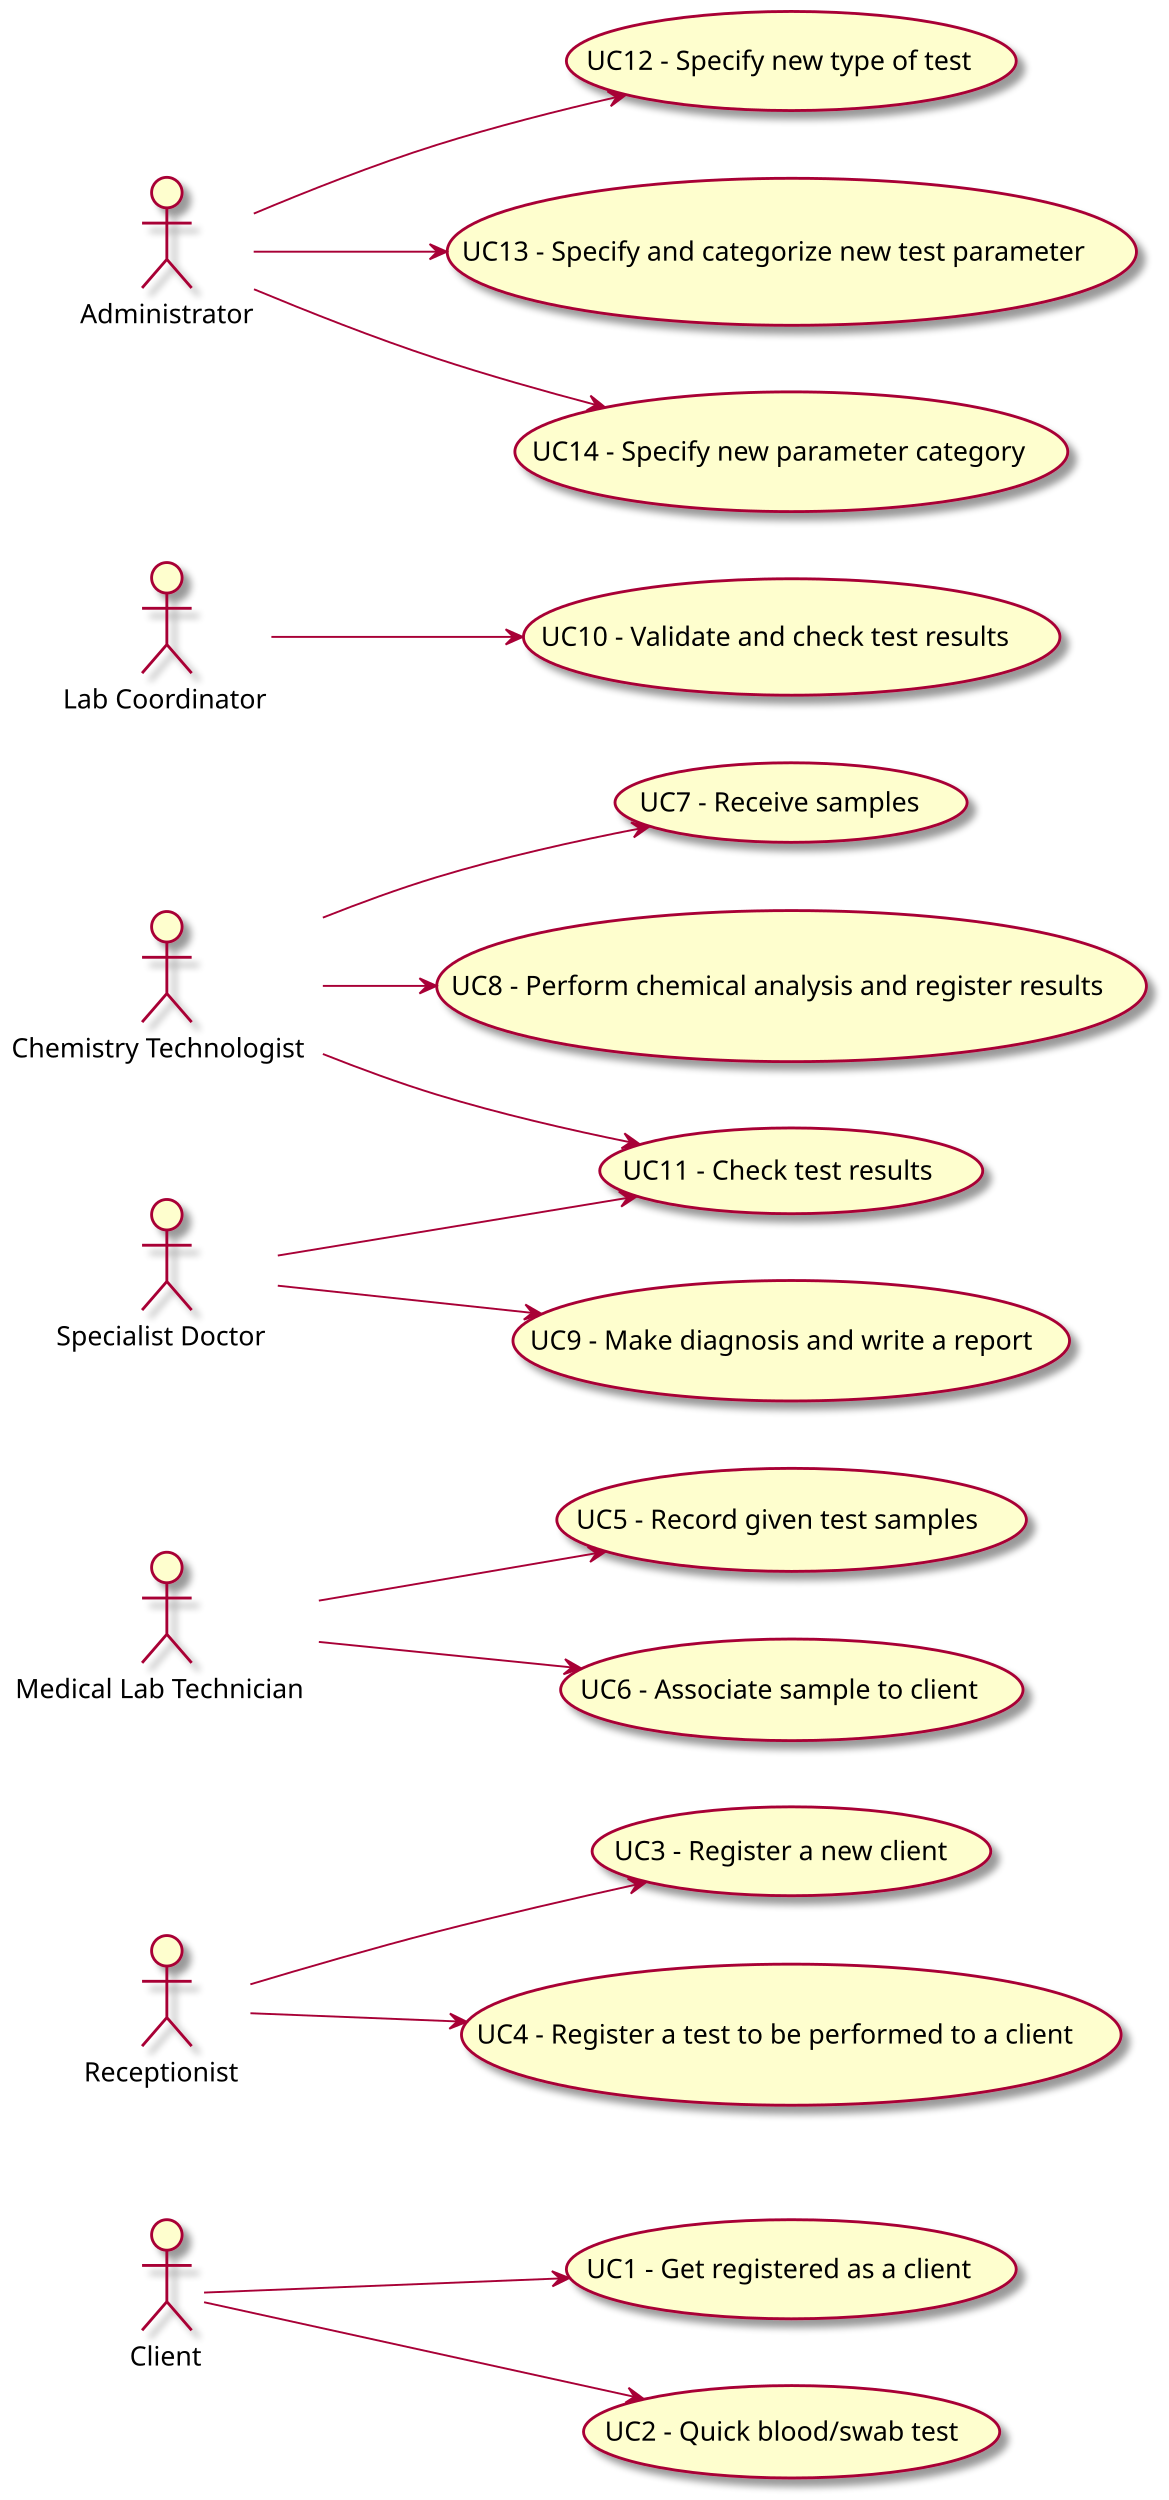
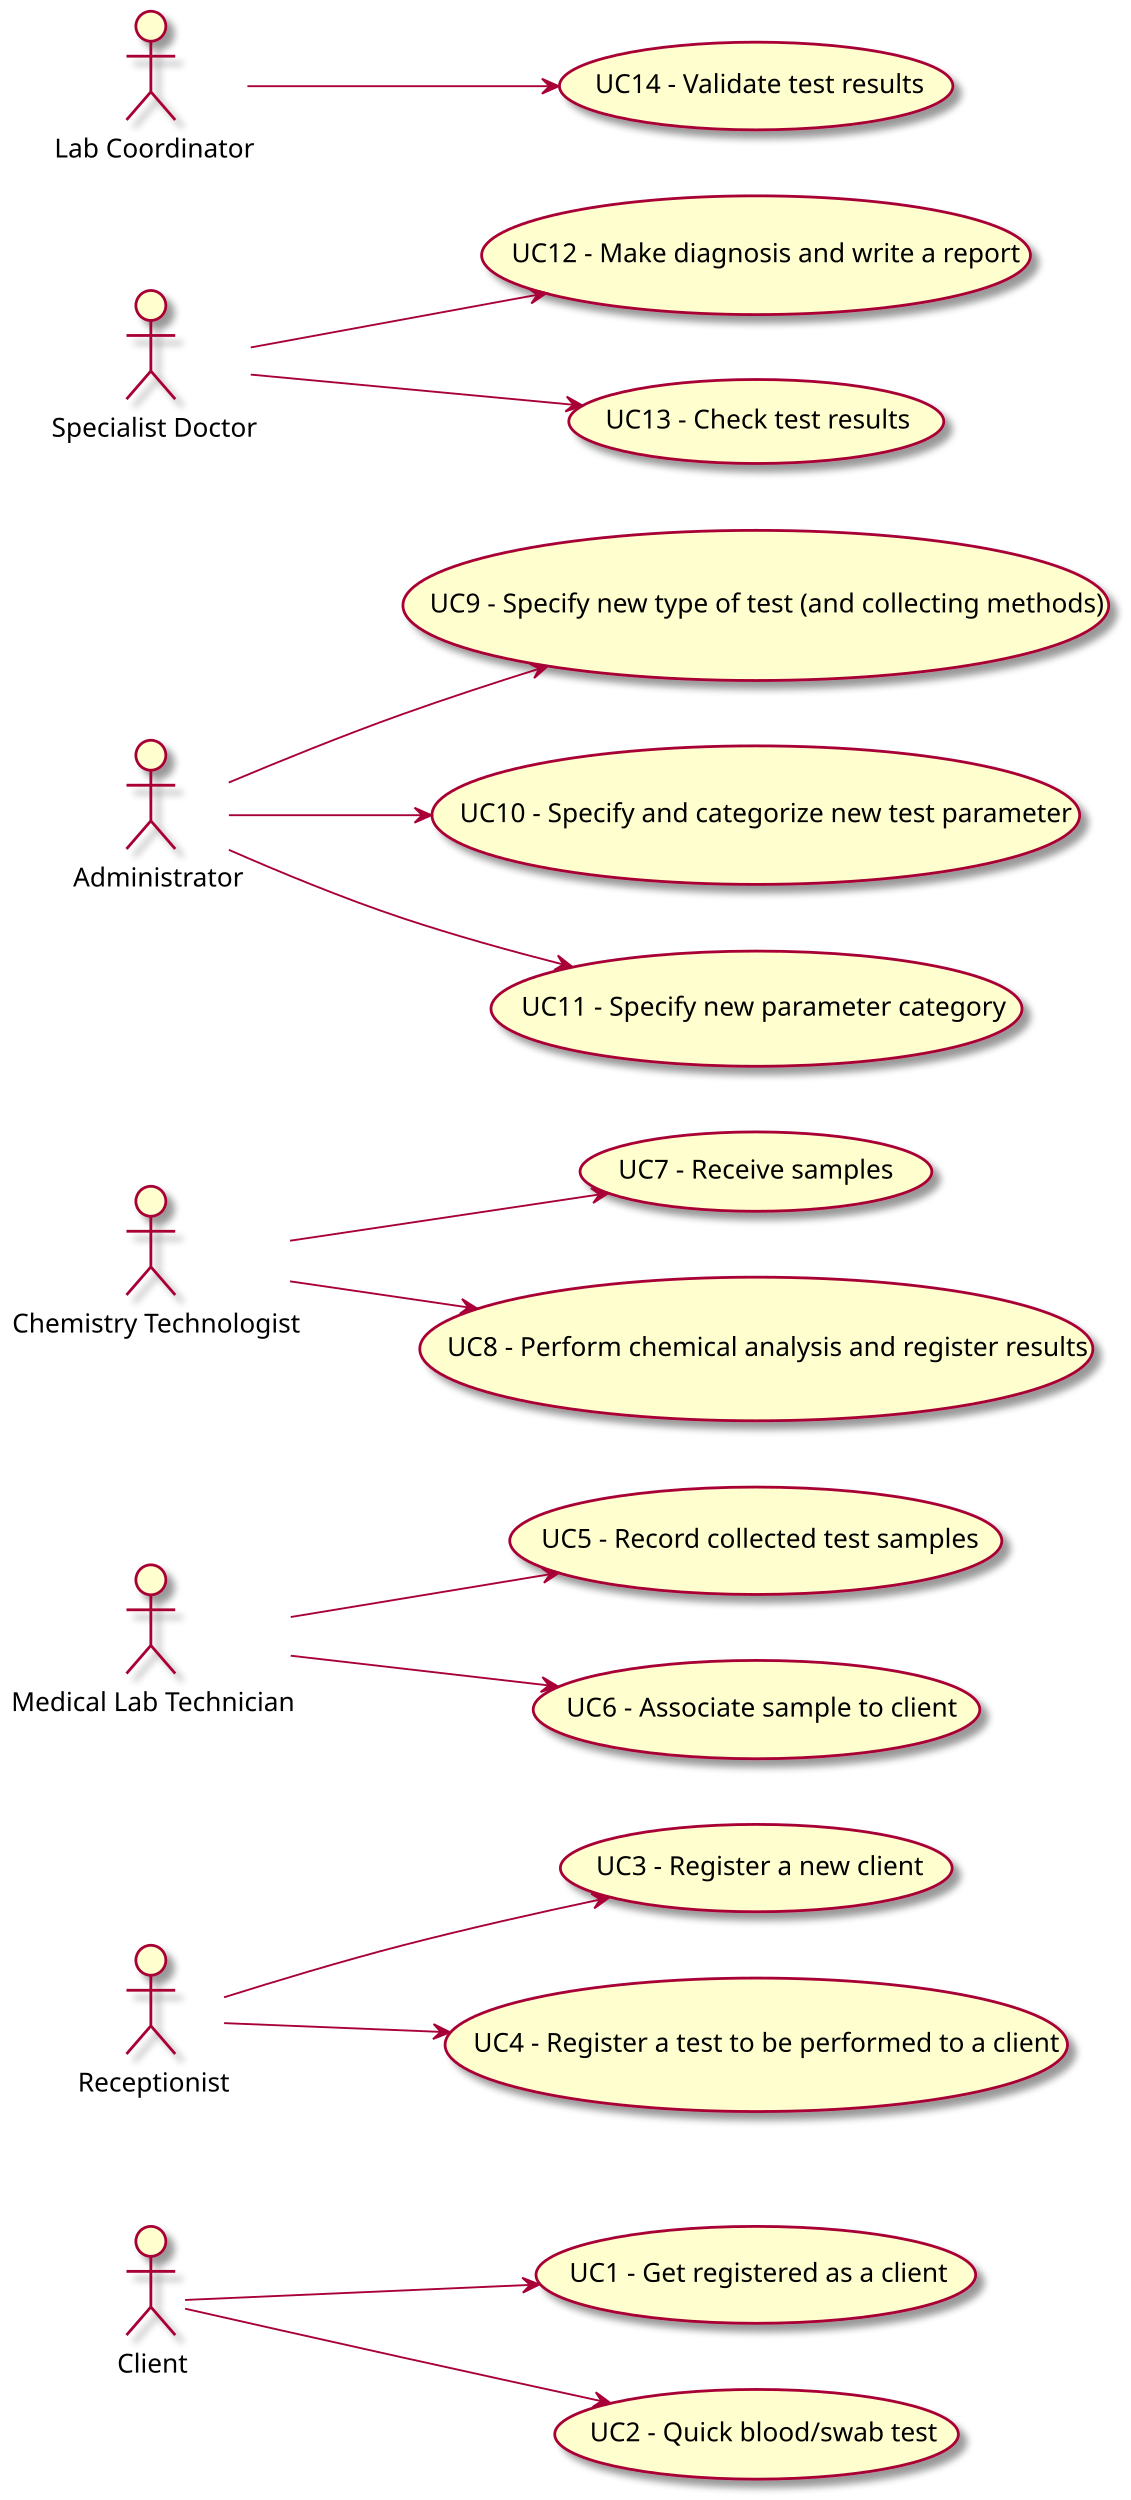
- <svg xmlns="http://www.w3.org/2000/svg" contentScriptType="application/ecmascript" contentStyleType="text/css" height="1311px" preserveAspectRatio="none" style="width:613px;height:1311px;" version="1.1" viewBox="0 0 613 1311" width="613px" zoomAndPan="magnify">
+ <svg xmlns="http://www.w3.org/2000/svg" contentScriptType="application/ecmascript" contentStyleType="text/css" height="1334px" preserveAspectRatio="none" style="width:603px;height:1334px;" version="1.1" viewBox="0 0 603 1334" width="603px" zoomAndPan="magnify">
  <defs>
-     <filter height="300%" id="fejbi49sdtcgw" width="300%" x="-1" y="-1">
+     <filter height="300%" id="f4se86p5folje" width="300%" x="-1" y="-1">
      <feGaussianBlur result="blurOut" stdDeviation="2.0" />
      <feColorMatrix in="blurOut" result="blurOut2" type="matrix" values="0 0 0 0 0 0 0 0 0 0 0 0 0 0 0 0 0 0 .4 0" />
      <feOffset dx="4.0" dy="4.0" in="blurOut2" result="blurOut3" />
      <feBlend in="SourceGraphic" in2="blurOut3" mode="normal" />
    </filter>
  </defs>
  <g>
-     <ellipse cx="414.962" cy="1189.992" fill="#FEFECE" filter="url(#fejbi49sdtcgw)" rx="117.962" ry="25.992" style="stroke:#A80036;stroke-width:1.5;" />
-     <text fill="#000000" font-family="sans-serif" font-size="14" lengthAdjust="spacingAndGlyphs" textLength="215" x="307.462" y="1194.641">UC1 - Get registered as a client</text>
-     <ellipse cx="415.132" cy="1275.226" fill="#FEFECE" filter="url(#fejbi49sdtcgw)" rx="109.132" ry="24.226" style="stroke:#A80036;stroke-width:1.5;" />
-     <text fill="#000000" font-family="sans-serif" font-size="14" lengthAdjust="spacingAndGlyphs" textLength="196" x="317.132" y="1279.875">UC2 - Quick blood/swab test</text>
-     <ellipse cx="415.033" cy="970.807" fill="#FEFECE" filter="url(#fejbi49sdtcgw)" rx="104.533" ry="23.307" style="stroke:#A80036;stroke-width:1.5;" />
-     <text fill="#000000" font-family="sans-serif" font-size="14" lengthAdjust="spacingAndGlyphs" textLength="186" x="322.033" y="975.455">UC3 - Register a new client</text>
-     <ellipse cx="414.956" cy="1066.991" fill="#FEFECE" filter="url(#fejbi49sdtcgw)" rx="172.956" ry="36.991" style="stroke:#A80036;stroke-width:1.5;" />
-     <text fill="#000000" font-family="sans-serif" font-size="14" lengthAdjust="spacingAndGlyphs" textLength="330" x="249.956" y="1071.64">UC4 - Register a test to be performed to a client</text>
-     <ellipse cx="415.12" cy="797.024" fill="#FEFECE" filter="url(#fejbi49sdtcgw)" rx="123.121" ry="27.024" style="stroke:#A80036;stroke-width:1.5;" />
-     <text fill="#000000" font-family="sans-serif" font-size="14" lengthAdjust="spacingAndGlyphs" textLength="226" x="302.12" y="801.673">UC5 - Record given test samples</text>
-     <ellipse cx="415.241" cy="886.148" fill="#FEFECE" filter="url(#fejbi49sdtcgw)" rx="121.241" ry="26.648" style="stroke:#A80036;stroke-width:1.5;" />
-     <text fill="#000000" font-family="sans-serif" font-size="14" lengthAdjust="spacingAndGlyphs" textLength="222" x="304.241" y="890.797">UC6 - Associate sample to client</text>
-     <ellipse cx="414.832" cy="420.866" fill="#FEFECE" filter="url(#fejbi49sdtcgw)" rx="92.332" ry="20.866" style="stroke:#A80036;stroke-width:1.5;" />
-     <text fill="#000000" font-family="sans-serif" font-size="14" lengthAdjust="spacingAndGlyphs" textLength="159" x="335.332" y="425.515">UC7 - Receive samples</text>
-     <ellipse cx="415.091" cy="517.118" fill="#FEFECE" filter="url(#fejbi49sdtcgw)" rx="186.091" ry="39.618" style="stroke:#A80036;stroke-width:1.5;" />
-     <text fill="#000000" font-family="sans-serif" font-size="14" lengthAdjust="spacingAndGlyphs" textLength="357" x="236.591" y="521.767">UC8 - Perform chemical analysis and register results</text>
-     <ellipse cx="414.93" cy="703.086" fill="#FEFECE" filter="url(#fejbi49sdtcgw)" rx="145.93" ry="31.586" style="stroke:#A80036;stroke-width:1.5;" />
-     <text fill="#000000" font-family="sans-serif" font-size="14" lengthAdjust="spacingAndGlyphs" textLength="274" x="277.93" y="707.734">UC9 - Make diagnosis and write a report</text>
-     <ellipse cx="415.167" cy="334.033" fill="#FEFECE" filter="url(#fejbi49sdtcgw)" rx="140.667" ry="30.533" style="stroke:#A80036;stroke-width:1.5;" />
-     <text fill="#000000" font-family="sans-serif" font-size="14" lengthAdjust="spacingAndGlyphs" textLength="263" x="283.667" y="338.682">UC10 - Validate and check test results</text>
-     <ellipse cx="414.928" cy="613.986" fill="#FEFECE" filter="url(#fejbi49sdtcgw)" rx="100.428" ry="22.486" style="stroke:#A80036;stroke-width:1.5;" />
-     <text fill="#000000" font-family="sans-serif" font-size="14" lengthAdjust="spacingAndGlyphs" textLength="177" x="326.428" y="618.634">UC11 - Check test results</text>
-     <ellipse cx="414.962" cy="31.992" fill="#FEFECE" filter="url(#fejbi49sdtcgw)" rx="117.962" ry="25.992" style="stroke:#A80036;stroke-width:1.5;" />
-     <text fill="#000000" font-family="sans-serif" font-size="14" lengthAdjust="spacingAndGlyphs" textLength="215" x="307.462" y="36.641">UC12 - Specify new type of test</text>
-     <ellipse cx="415.233" cy="132.047" fill="#FEFECE" filter="url(#fejbi49sdtcgw)" rx="180.733" ry="38.547" style="stroke:#A80036;stroke-width:1.5;" />
-     <text fill="#000000" font-family="sans-serif" font-size="14" lengthAdjust="spacingAndGlyphs" textLength="346" x="242.233" y="136.695">UC13 - Specify and categorize new test parameter</text>
-     <ellipse cx="414.972" cy="236.894" fill="#FEFECE" filter="url(#fejbi49sdtcgw)" rx="144.972" ry="31.394" style="stroke:#A80036;stroke-width:1.5;" />
-     <text fill="#000000" font-family="sans-serif" font-size="14" lengthAdjust="spacingAndGlyphs" textLength="272" x="278.972" y="241.543">UC14 - Specify new parameter category</text>
-     <ellipse cx="87.5" cy="1172" fill="#FEFECE" filter="url(#fejbi49sdtcgw)" rx="8" ry="8" style="stroke:#A80036;stroke-width:1.5;" />
-     <path d="M87.5,1180 L87.5,1207 M74.5,1188 L100.5,1188 M87.5,1207 L74.5,1222 M87.5,1207 L100.5,1222 " fill="none" filter="url(#fejbi49sdtcgw)" style="stroke:#A80036;stroke-width:1.5;" />
-     <text fill="#000000" font-family="sans-serif" font-size="14" lengthAdjust="spacingAndGlyphs" textLength="39" x="68" y="1240.495">Client</text>
-     <ellipse cx="87.5" cy="1023" fill="#FEFECE" filter="url(#fejbi49sdtcgw)" rx="8" ry="8" style="stroke:#A80036;stroke-width:1.5;" />
-     <path d="M87.5,1031 L87.5,1058 M74.5,1039 L100.5,1039 M87.5,1058 L74.5,1073 M87.5,1058 L100.5,1073 " fill="none" filter="url(#fejbi49sdtcgw)" style="stroke:#A80036;stroke-width:1.5;" />
-     <text fill="#000000" font-family="sans-serif" font-size="14" lengthAdjust="spacingAndGlyphs" textLength="87" x="44" y="1091.495">Receptionist</text>
-     <ellipse cx="87.5" cy="822" fill="#FEFECE" filter="url(#fejbi49sdtcgw)" rx="8" ry="8" style="stroke:#A80036;stroke-width:1.5;" />
-     <path d="M87.5,830 L87.5,857 M74.5,838 L100.5,838 M87.5,857 L74.5,872 M87.5,857 L100.5,872 " fill="none" filter="url(#fejbi49sdtcgw)" style="stroke:#A80036;stroke-width:1.5;" />
-     <text fill="#000000" font-family="sans-serif" font-size="14" lengthAdjust="spacingAndGlyphs" textLength="159" x="8" y="890.495">Medical Lab Technician</text>
-     <ellipse cx="87.5" cy="486" fill="#FEFECE" filter="url(#fejbi49sdtcgw)" rx="8" ry="8" style="stroke:#A80036;stroke-width:1.5;" />
-     <path d="M87.5,494 L87.5,521 M74.5,502 L100.5,502 M87.5,521 L74.5,536 M87.5,521 L100.5,536 " fill="none" filter="url(#fejbi49sdtcgw)" style="stroke:#A80036;stroke-width:1.5;" />
-     <text fill="#000000" font-family="sans-serif" font-size="14" lengthAdjust="spacingAndGlyphs" textLength="163" x="6" y="554.495">Chemistry Technologist</text>
-     <ellipse cx="87.5" cy="637" fill="#FEFECE" filter="url(#fejbi49sdtcgw)" rx="8" ry="8" style="stroke:#A80036;stroke-width:1.5;" />
-     <path d="M87.5,645 L87.5,672 M74.5,653 L100.5,653 M87.5,672 L74.5,687 M87.5,672 L100.5,687 " fill="none" filter="url(#fejbi49sdtcgw)" style="stroke:#A80036;stroke-width:1.5;" />
-     <text fill="#000000" font-family="sans-serif" font-size="14" lengthAdjust="spacingAndGlyphs" textLength="116" x="29.5" y="705.495">Specialist Doctor</text>
-     <ellipse cx="87.5" cy="303" fill="#FEFECE" filter="url(#fejbi49sdtcgw)" rx="8" ry="8" style="stroke:#A80036;stroke-width:1.5;" />
-     <path d="M87.5,311 L87.5,338 M74.5,319 L100.5,319 M87.5,338 L74.5,353 M87.5,338 L100.5,353 " fill="none" filter="url(#fejbi49sdtcgw)" style="stroke:#A80036;stroke-width:1.5;" />
-     <text fill="#000000" font-family="sans-serif" font-size="14" lengthAdjust="spacingAndGlyphs" textLength="109" x="33" y="371.495">Lab Coordinator</text>
-     <ellipse cx="87.5" cy="101" fill="#FEFECE" filter="url(#fejbi49sdtcgw)" rx="8" ry="8" style="stroke:#A80036;stroke-width:1.5;" />
-     <path d="M87.5,109 L87.5,136 M74.5,117 L100.5,117 M87.5,136 L74.5,151 M87.5,136 L100.5,151 " fill="none" filter="url(#fejbi49sdtcgw)" style="stroke:#A80036;stroke-width:1.5;" />
-     <text fill="#000000" font-family="sans-serif" font-size="14" lengthAdjust="spacingAndGlyphs" textLength="91" x="42" y="169.495">Administrator</text>
-     <path d="M107.006,1202.226 C143.242,1200.787 223.587,1197.598 293.129,1194.838 " fill="none" id="C-to-UC1" style="stroke:#A80036;stroke-width:1.0;" />
-     <polygon fill="#A80036" points="298.541,1194.623,289.39,1190.983,293.545,1194.821,289.707,1198.977,298.541,1194.623" style="stroke:#A80036;stroke-width:1.0;" />
-     <path d="M107.006,1207.288 C150.394,1216.827 257.021,1240.269 332.622,1256.889 " fill="none" id="C-to-UC2" style="stroke:#A80036;stroke-width:1.0;" />
-     <polygon fill="#A80036" points="337.556,1257.974,329.624,1252.135,332.672,1256.9,327.907,1259.948,337.556,1257.974" style="stroke:#A80036;stroke-width:1.0;" />
-     <path d="M131.293,1040.576 C159.152,1032.219 196.058,1021.484 229,1013 C263.082,1004.223 300.935,995.492 333.548,988.283 " fill="none" id="RCP-to-UC3" style="stroke:#A80036;stroke-width:1.0;" />
-     <polygon fill="#A80036" points="338.736,987.14,329.086,985.171,333.853,988.216,330.808,992.984,338.736,987.14" style="stroke:#A80036;stroke-width:1.0;" />
-     <path d="M131.328,1055.74 C159.853,1056.872 199.124,1058.431 239.357,1060.028 " fill="none" id="RCP-to-UC4" style="stroke:#A80036;stroke-width:1.0;" />
-     <polygon fill="#A80036" points="244.782,1060.243,235.947,1055.889,239.786,1060.045,235.63,1063.883,244.782,1060.243" style="stroke:#A80036;stroke-width:1.0;" />
-     <path d="M167.197,839.372 C210.949,831.891 265.685,822.532 312.577,814.514 " fill="none" id="MLT-to-UC5" style="stroke:#A80036;stroke-width:1.0;" />
-     <polygon fill="#A80036" points="317.671,813.643,308.126,811.217,312.743,814.485,309.474,819.102,317.671,813.643" style="stroke:#A80036;stroke-width:1.0;" />
-     <path d="M167.197,861.03 C207.032,865.044 255.972,869.976 299.808,874.393 " fill="none" id="MLT-to-UC6" style="stroke:#A80036;stroke-width:1.0;" />
-     <polygon fill="#A80036" points="304.852,874.901,296.299,870.019,299.877,874.4,295.497,877.979,304.852,874.901" style="stroke:#A80036;stroke-width:1.0;" />
-     <path d="M169.302,481.207 C188.643,473.541 209.36,465.964 229,460 C263.312,449.581 302.016,440.979 335.197,434.529 " fill="none" id="CT-to-UC7" style="stroke:#A80036;stroke-width:1.0;" />
-     <polygon fill="#A80036" points="340.473,433.513,330.879,431.288,335.563,434.459,332.392,439.143,340.473,433.513" style="stroke:#A80036;stroke-width:1.0;" />
-     <path d="M169.297,517 C186.182,517 204.633,517 223.594,517 " fill="none" id="CT-to-UC8" style="stroke:#A80036;stroke-width:1.0;" />
-     <polygon fill="#A80036" points="228.954,517,219.954,513,223.954,517,219.954,521,228.954,517" style="stroke:#A80036;stroke-width:1.0;" />
-     <path d="M169.324,552.719 C188.665,560.389 209.376,567.986 229,574 C261.674,584.014 298.32,592.467 330.389,598.986 " fill="none" id="CT-to-UC11" style="stroke:#A80036;stroke-width:1.0;" />
-     <polygon fill="#A80036" points="335.495,600.015,327.463,594.315,330.594,599.027,325.882,602.157,335.495,600.015" style="stroke:#A80036;stroke-width:1.0;" />
-     <path d="M145.673,674.217 C182.739,678.178 232.385,683.484 278.954,688.461 " fill="none" id="SD-to-UC9" style="stroke:#A80036;stroke-width:1.0;" />
-     <polygon fill="#A80036" points="284.031,689.003,275.507,684.069,279.059,688.472,274.657,692.024,284.031,689.003" style="stroke:#A80036;stroke-width:1.0;" />
-     <path d="M145.673,658.408 C196.524,650.024 271.055,637.735 328.829,628.208 " fill="none" id="SD-to-UC11" style="stroke:#A80036;stroke-width:1.0;" />
-     <polygon fill="#A80036" points="334.013,627.354,324.482,624.871,329.079,628.167,325.784,632.764,334.013,627.354" style="stroke:#A80036;stroke-width:1.0;" />
-     <path d="M142.316,334 C177.12,334 223.94,334 268.954,334 " fill="none" id="LC-to-UC10" style="stroke:#A80036;stroke-width:1.0;" />
-     <polygon fill="#A80036" points="274.149,334,265.149,330,269.149,334,265.149,338,274.149,334" style="stroke:#A80036;stroke-width:1.0;" />
-     <path d="M133.097,112.008 C160.534,100.47 196.361,86.26 229,76 C259.224,66.499 292.775,57.965 322.968,50.998 " fill="none" id="ADM-to-UC12" style="stroke:#A80036;stroke-width:1.0;" />
-     <polygon fill="#A80036" points="328.173,49.804,318.507,47.917,323.299,50.922,320.294,55.715,328.173,49.804" style="stroke:#A80036;stroke-width:1.0;" />
-     <path d="M133.037,132 C158.919,132 193.237,132 228.998,132 " fill="none" id="ADM-to-UC13" style="stroke:#A80036;stroke-width:1.0;" />
-     <polygon fill="#A80036" points="234.284,132,225.284,128,229.284,132,225.284,136,234.284,132" style="stroke:#A80036;stroke-width:1.0;" />
-     <path d="M133.194,151.69 C160.665,163.123 196.493,177.328 229,188 C255.732,196.776 285.016,205.083 312.276,212.28 " fill="none" id="ADM-to-UC14" style="stroke:#A80036;stroke-width:1.0;" />
-     <polygon fill="#A80036" points="317.341,213.61,309.653,207.455,312.506,212.34,307.62,215.192,317.341,213.61" style="stroke:#A80036;stroke-width:1.0;" />
+     <ellipse cx="403.317" cy="1213.863" fill="#FEFECE" filter="url(#f4se86p5folje)" rx="117.317" ry="25.863" style="stroke:#A80036;stroke-width:1.5;" />
+     <text fill="#000000" font-family="sans-serif" font-size="14" lengthAdjust="spacing" textLength="199" x="303.817" y="1217.592">UC1 - Get registered as a client</text>
+     <ellipse cx="403.705" cy="1298.941" fill="#FEFECE" filter="url(#f4se86p5folje)" rx="107.705" ry="23.941" style="stroke:#A80036;stroke-width:1.5;" />
+     <text fill="#000000" font-family="sans-serif" font-size="14" lengthAdjust="spacing" textLength="178" x="314.705" y="1302.669">UC2 - Quick blood/swab test</text>
+     <ellipse cx="403.54" cy="996.808" fill="#FEFECE" filter="url(#f4se86p5folje)" rx="104.54" ry="23.308" style="stroke:#A80036;stroke-width:1.5;" />
+     <text fill="#000000" font-family="sans-serif" font-size="14" lengthAdjust="spacing" textLength="171" x="318.04" y="1000.537">UC3 - Register a new client</text>
+     <ellipse cx="403.555" cy="1091.111" fill="#FEFECE" filter="url(#f4se86p5folje)" rx="166.055" ry="35.611" style="stroke:#A80036;stroke-width:1.5;" />
+     <text fill="#000000" font-family="sans-serif" font-size="14" lengthAdjust="spacing" textLength="302" x="252.555" y="1094.84">UC4 - Register a test to be performed to a client</text>
+     <ellipse cx="403.29" cy="822.158" fill="#FEFECE" filter="url(#f4se86p5folje)" rx="131.29" ry="28.658" style="stroke:#A80036;stroke-width:1.5;" />
+     <text fill="#000000" font-family="sans-serif" font-size="14" lengthAdjust="spacing" textLength="229" x="288.79" y="825.886">UC5 - Record collected test samples</text>
+     <ellipse cx="403.665" cy="912.233" fill="#FEFECE" filter="url(#f4se86p5folje)" rx="119.165" ry="26.233" style="stroke:#A80036;stroke-width:1.5;" />
+     <text fill="#000000" font-family="sans-serif" font-size="14" lengthAdjust="spacing" textLength="203" x="302.165" y="915.962">UC6 - Associate sample to client</text>
+     <ellipse cx="403.375" cy="625.175" fill="#FEFECE" filter="url(#f4se86p5folje)" rx="93.875" ry="21.175" style="stroke:#A80036;stroke-width:1.5;" />
+     <text fill="#000000" font-family="sans-serif" font-size="14" lengthAdjust="spacing" textLength="147" x="329.875" y="628.904">UC7 - Receive samples</text>
+     <ellipse cx="403.576" cy="719.815" fill="#FEFECE" filter="url(#f4se86p5folje)" rx="179.576" ry="38.315" style="stroke:#A80036;stroke-width:1.5;" />
+     <text fill="#000000" font-family="sans-serif" font-size="14" lengthAdjust="spacing" textLength="330" x="238.576" y="723.544">UC8 - Perform chemical analysis and register results</text>
+     <ellipse cx="403.305" cy="323.061" fill="#FEFECE" filter="url(#f4se86p5folje)" rx="188.305" ry="40.061" style="stroke:#A80036;stroke-width:1.5;" />
+     <text fill="#000000" font-family="sans-serif" font-size="14" lengthAdjust="spacing" textLength="348" x="229.305" y="326.79">UC9 - Specify new type of test (and collecting methods)</text>
+     <ellipse cx="403.306" cy="434.961" fill="#FEFECE" filter="url(#f4se86p5folje)" rx="172.806" ry="36.961" style="stroke:#A80036;stroke-width:1.5;" />
+     <text fill="#000000" font-family="sans-serif" font-size="14" lengthAdjust="spacing" textLength="316" x="245.306" y="438.69">UC10 - Specify and categorize new test parameter</text>
+     <ellipse cx="403.673" cy="538.235" fill="#FEFECE" filter="url(#f4se86p5folje)" rx="141.673" ry="30.735" style="stroke:#A80036;stroke-width:1.5;" />
+     <text fill="#000000" font-family="sans-serif" font-size="14" lengthAdjust="spacing" textLength="251" x="278.173" y="541.963">UC11 - Specify new parameter category</text>
+     <ellipse cx="403.423" cy="136.185" fill="#FEFECE" filter="url(#f4se86p5folje)" rx="146.423" ry="31.685" style="stroke:#A80036;stroke-width:1.5;" />
+     <text fill="#000000" font-family="sans-serif" font-size="14" lengthAdjust="spacing" textLength="261" x="272.923" y="139.913">UC12 - Make diagnosis and write a report</text>
+     <ellipse cx="403.558" cy="224.912" fill="#FEFECE" filter="url(#f4se86p5folje)" rx="100.058" ry="22.412" style="stroke:#A80036;stroke-width:1.5;" />
+     <text fill="#000000" font-family="sans-serif" font-size="14" lengthAdjust="spacing" textLength="161" x="323.058" y="228.64">UC13 - Check test results</text>
+     <ellipse cx="403.49" cy="45.898" fill="#FEFECE" filter="url(#f4se86p5folje)" rx="104.99" ry="23.398" style="stroke:#A80036;stroke-width:1.5;" />
+     <text fill="#000000" font-family="sans-serif" font-size="14" lengthAdjust="spacing" textLength="172" x="317.49" y="49.627">UC14 - Validate test results</text>
+     <ellipse cx="80.5" cy="1196" fill="#FEFECE" filter="url(#f4se86p5folje)" rx="8" ry="8" style="stroke:#A80036;stroke-width:1.5;" />
+     <path d="M80.5,1204 L80.5,1231 M67.5,1212 L93.5,1212 M80.5,1231 L67.5,1246 M80.5,1231 L93.5,1246 " fill="none" filter="url(#f4se86p5folje)" style="stroke:#A80036;stroke-width:1.5;" />
+     <text fill="#000000" font-family="sans-serif" font-size="14" lengthAdjust="spacing" textLength="36" x="62.5" y="1266.033">Client</text>
+     <ellipse cx="80.5" cy="1046" fill="#FEFECE" filter="url(#f4se86p5folje)" rx="8" ry="8" style="stroke:#A80036;stroke-width:1.5;" />
+     <path d="M80.5,1054 L80.5,1081 M67.5,1062 L93.5,1062 M80.5,1081 L67.5,1096 M80.5,1081 L93.5,1096 " fill="none" filter="url(#f4se86p5folje)" style="stroke:#A80036;stroke-width:1.5;" />
+     <text fill="#000000" font-family="sans-serif" font-size="14" lengthAdjust="spacing" textLength="78" x="41.5" y="1116.033">Receptionist</text>
+     <ellipse cx="80.5" cy="843" fill="#FEFECE" filter="url(#f4se86p5folje)" rx="8" ry="8" style="stroke:#A80036;stroke-width:1.5;" />
+     <path d="M80.5,851 L80.5,878 M67.5,859 L93.5,859 M80.5,878 L67.5,893 M80.5,878 L93.5,893 " fill="none" filter="url(#f4se86p5folje)" style="stroke:#A80036;stroke-width:1.5;" />
+     <text fill="#000000" font-family="sans-serif" font-size="14" lengthAdjust="spacing" textLength="149" x="6" y="913.033">Medical Lab Technician</text>
+     <ellipse cx="80.5" cy="641" fill="#FEFECE" filter="url(#f4se86p5folje)" rx="8" ry="8" style="stroke:#A80036;stroke-width:1.5;" />
+     <path d="M80.5,649 L80.5,676 M67.5,657 L93.5,657 M80.5,676 L67.5,691 M80.5,676 L93.5,691 " fill="none" filter="url(#f4se86p5folje)" style="stroke:#A80036;stroke-width:1.5;" />
+     <text fill="#000000" font-family="sans-serif" font-size="14" lengthAdjust="spacing" textLength="148" x="6.5" y="711.033">Chemistry Technologist</text>
+     <ellipse cx="80.5" cy="163" fill="#FEFECE" filter="url(#f4se86p5folje)" rx="8" ry="8" style="stroke:#A80036;stroke-width:1.5;" />
+     <path d="M80.5,171 L80.5,198 M67.5,179 L93.5,179 M80.5,198 L67.5,213 M80.5,198 L93.5,213 " fill="none" filter="url(#f4se86p5folje)" style="stroke:#A80036;stroke-width:1.5;" />
+     <text fill="#000000" font-family="sans-serif" font-size="14" lengthAdjust="spacing" textLength="106" x="27.5" y="233.033">Specialist Doctor</text>
+     <ellipse cx="80.5" cy="14" fill="#FEFECE" filter="url(#f4se86p5folje)" rx="8" ry="8" style="stroke:#A80036;stroke-width:1.5;" />
+     <path d="M80.5,22 L80.5,49 M67.5,30 L93.5,30 M80.5,49 L67.5,64 M80.5,49 L93.5,64 " fill="none" filter="url(#f4se86p5folje)" style="stroke:#A80036;stroke-width:1.5;" />
+     <text fill="#000000" font-family="sans-serif" font-size="14" lengthAdjust="spacing" textLength="103" x="29" y="84.033">Lab Coordinator</text>
+     <ellipse cx="80.5" cy="403" fill="#FEFECE" filter="url(#f4se86p5folje)" rx="8" ry="8" style="stroke:#A80036;stroke-width:1.5;" />
+     <path d="M80.5,411 L80.5,438 M67.5,419 L93.5,419 M80.5,438 L67.5,453 M80.5,438 L93.5,453 " fill="none" filter="url(#f4se86p5folje)" style="stroke:#A80036;stroke-width:1.5;" />
+     <text fill="#000000" font-family="sans-serif" font-size="14" lengthAdjust="spacing" textLength="83" x="39" y="473.033">Administrator</text>
+     <path d="M98.76,1227.25 C133.22,1225.74 213.19,1222.26 282.42,1219.24 " fill="none" id="C-to-UC1" style="stroke:#A80036;stroke-width:1.0;" />
+     <polygon fill="#A80036" points="287.81,1219,278.647,1215.389,282.815,1219.214,278.99,1223.382,287.81,1219" style="stroke:#A80036;stroke-width:1.0;" />
+     <path d="M98.77,1231.92 C124.21,1237.67 173.25,1248.75 215,1258 C249.58,1265.67 287.78,1274.04 320.62,1281.2 " fill="none" id="C-to-UC2" style="stroke:#A80036;stroke-width:1.0;" />
+     <polygon fill="#A80036" points="325.85,1282.34,317.916,1276.505,320.966,1281.269,316.202,1284.319,325.85,1282.34" style="stroke:#A80036;stroke-width:1.0;" />
+     <path d="M119.55,1065.76 C146.14,1057.41 182.56,1046.39 215,1038 C249.14,1029.17 287.1,1020.63 319.89,1013.65 " fill="none" id="RCP-to-UC3" style="stroke:#A80036;stroke-width:1.0;" />
+     <polygon fill="#A80036" points="325.1,1012.55,315.47,1010.484,320.207,1013.577,317.114,1018.314,325.1,1012.55" style="stroke:#A80036;stroke-width:1.0;" />
+     <path d="M119.58,1079.54 C148.93,1080.73 191.71,1082.46 235.16,1084.22 " fill="none" id="RCP-to-UC4" style="stroke:#A80036;stroke-width:1.0;" />
+     <polygon fill="#A80036" points="240.19,1084.43,231.37,1080.047,235.195,1084.215,231.026,1088.04,240.19,1084.43" style="stroke:#A80036;stroke-width:1.0;" />
+     <path d="M155.14,862.84 C196.13,856.07 247.93,847.52 293.53,839.99 " fill="none" id="MLT-to-UC5" style="stroke:#A80036;stroke-width:1.0;" />
+     <polygon fill="#A80036" points="298.48,839.17,288.95,836.686,293.546,839.983,290.25,844.58,298.48,839.17" style="stroke:#A80036;stroke-width:1.0;" />
+     <path d="M155.14,883.49 C195.87,888.18 247.27,894.11 292.65,899.34 " fill="none" id="MLT-to-UC6" style="stroke:#A80036;stroke-width:1.0;" />
+     <polygon fill="#A80036" points="297.87,899.94,289.4,894.914,292.904,899.355,288.464,902.86,297.87,899.94" style="stroke:#A80036;stroke-width:1.0;" />
+     <path d="M154.74,662.05 C203.85,654.7 268.61,645.02 319.61,637.39 " fill="none" id="CT-to-UC7" style="stroke:#A80036;stroke-width:1.0;" />
+     <polygon fill="#A80036" points="324.81,636.62,315.315,634.002,319.865,637.363,316.504,641.913,324.81,636.62" style="stroke:#A80036;stroke-width:1.0;" />
+     <path d="M154.74,683.72 C183.02,687.86 216.49,692.76 249.53,697.6 " fill="none" id="CT-to-UC8" style="stroke:#A80036;stroke-width:1.0;" />
+     <polygon fill="#A80036" points="254.83,698.38,246.507,693.114,249.883,697.653,245.344,701.029,254.83,698.38" style="stroke:#A80036;stroke-width:1.0;" />
+     <path d="M122.06,417.56 C148.34,406.51 183.44,392.24 215,381 C238.32,372.69 263.51,364.43 287.62,356.85 " fill="none" id="ADM-to-UC9" style="stroke:#A80036;stroke-width:1.0;" />
+     <polygon fill="#A80036" points="292.43,355.35,282.648,354.207,287.656,356.837,285.026,361.845,292.43,355.35" style="stroke:#A80036;stroke-width:1.0;" />
+     <path d="M122.15,435 C149.04,435 186.34,435 224.98,435 " fill="none" id="ADM-to-UC10" style="stroke:#A80036;stroke-width:1.0;" />
+     <polygon fill="#A80036" points="230.19,435,221.19,431,225.19,435,221.19,439,230.19,435" style="stroke:#A80036;stroke-width:1.0;" />
+     <path d="M122.13,453.48 C148.3,464.95 183.24,479.45 215,490 C242.32,499.07 272.35,507.45 300.22,514.58 " fill="none" id="ADM-to-UC11" style="stroke:#A80036;stroke-width:1.0;" />
+     <polygon fill="#A80036" points="305.4,515.9,297.66,509.81,300.553,514.67,295.693,517.564,305.4,515.9" style="stroke:#A80036;stroke-width:1.0;" />
+     <path d="M133.79,185.39 C175.09,177.8 234.3,166.92 286.62,157.3 " fill="none" id="SD-to-UC12" style="stroke:#A80036;stroke-width:1.0;" />
+     <polygon fill="#A80036" points="291.66,156.37,282.088,154.052,286.741,157.268,283.525,161.922,291.66,156.37" style="stroke:#A80036;stroke-width:1.0;" />
+     <path d="M133.79,199.89 C180.26,204.23 249.4,210.69 305.9,215.97 " fill="none" id="SD-to-UC13" style="stroke:#A80036;stroke-width:1.0;" />
+     <polygon fill="#A80036" points="310.98,216.45,302.398,211.618,306.002,215.978,301.643,219.583,310.98,216.45" style="stroke:#A80036;stroke-width:1.0;" />
+     <path d="M132.01,46 C175.03,46 238.35,46 292.92,46 " fill="none" id="LC-to-UC14" style="stroke:#A80036;stroke-width:1.0;" />
+     <polygon fill="#A80036" points="298.17,46,289.17,42,293.17,46,289.17,50,298.17,46" style="stroke:#A80036;stroke-width:1.0;" />
  </g>
</svg>
